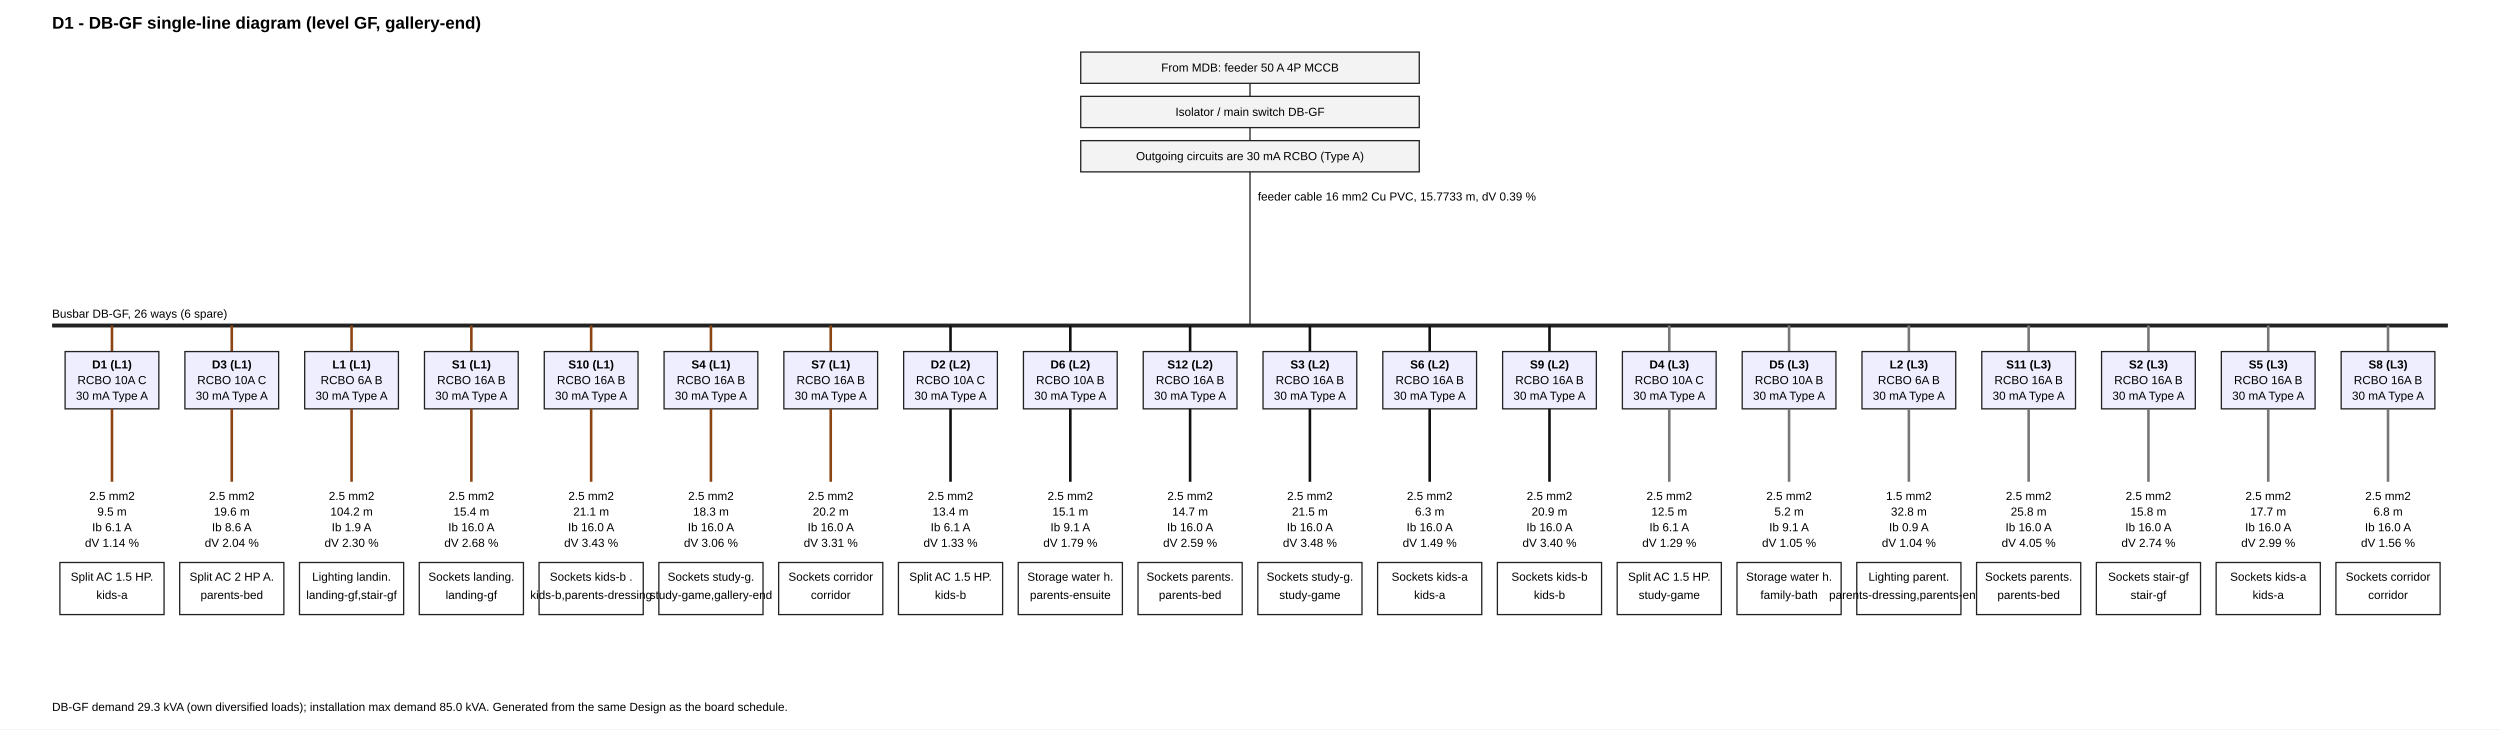
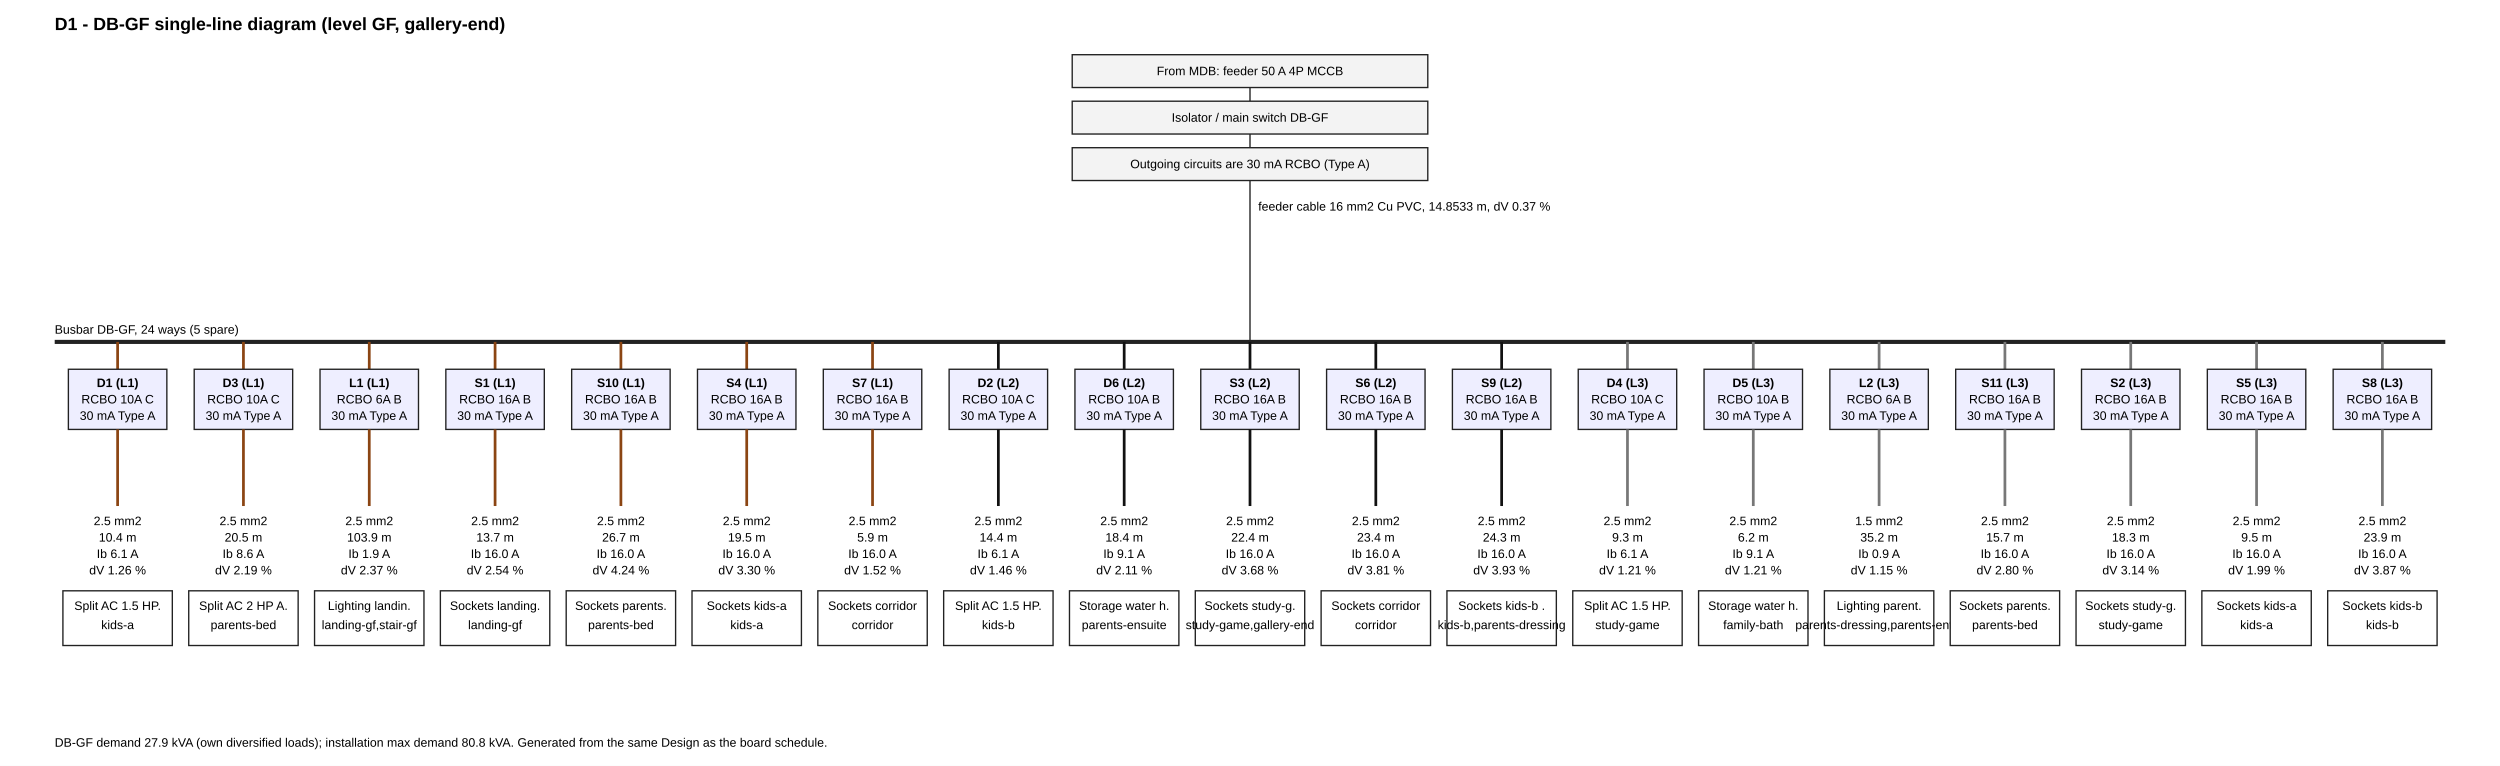
- <svg xmlns="http://www.w3.org/2000/svg" width="1920" height="560" viewBox="0 0 1920 560" font-family="Arial,sans-serif" font-size="9">
-   <rect width="1920" height="560" fill="#fff" />
+ <svg xmlns="http://www.w3.org/2000/svg" width="1828" height="560" viewBox="0 0 1828 560" font-family="Arial,sans-serif" font-size="9">
+   <rect width="1828" height="560" fill="#fff" />
  <text x="40" y="22" font-size="13" font-weight="bold">D1 - DB-GF single-line diagram (level GF, gallery-end)</text>
-   <rect x="830" y="40" width="260" height="24" fill="#f3f3f3" stroke="#222" />
-   <text x="960" y="55" text-anchor="middle">From MDB: feeder 50 A 4P MCCB</text>
-   <line x1="960" y1="64" x2="960" y2="74" stroke="#222" />
-   <rect x="830" y="74" width="260" height="24" fill="#f3f3f3" stroke="#222" />
-   <text x="960" y="89" text-anchor="middle">Isolator / main switch DB-GF</text>
-   <line x1="960" y1="98" x2="960" y2="108" stroke="#222" />
-   <rect x="830" y="108" width="260" height="24" fill="#f3f3f3" stroke="#222" />
-   <text x="960" y="123" text-anchor="middle">Outgoing circuits are 30 mA RCBO (Type A)</text>
-   <line x1="960" y1="132" x2="960" y2="250" stroke="#222" />
-   <text x="966" y="154">feeder cable 16 mm2 Cu PVC, 15.7733 m, dV 0.39 %</text>
-   <line x1="40" y1="250" x2="1880" y2="250" stroke="#222" stroke-width="3" />
-   <text x="40" y="244">Busbar DB-GF, 26 ways (6 spare)</text>
+   <rect x="784" y="40" width="260" height="24" fill="#f3f3f3" stroke="#222" />
+   <text x="914" y="55" text-anchor="middle">From MDB: feeder 50 A 4P MCCB</text>
+   <line x1="914" y1="64" x2="914" y2="74" stroke="#222" />
+   <rect x="784" y="74" width="260" height="24" fill="#f3f3f3" stroke="#222" />
+   <text x="914" y="89" text-anchor="middle">Isolator / main switch DB-GF</text>
+   <line x1="914" y1="98" x2="914" y2="108" stroke="#222" />
+   <rect x="784" y="108" width="260" height="24" fill="#f3f3f3" stroke="#222" />
+   <text x="914" y="123" text-anchor="middle">Outgoing circuits are 30 mA RCBO (Type A)</text>
+   <line x1="914" y1="132" x2="914" y2="250" stroke="#222" />
+   <text x="920" y="154">feeder cable 16 mm2 Cu PVC, 14.8533 m, dV 0.37 %</text>
+   <line x1="40" y1="250" x2="1788" y2="250" stroke="#222" stroke-width="3" />
+   <text x="40" y="244">Busbar DB-GF, 24 ways (5 spare)</text>
  <g id="DB-GF/D1">
    <line x1="86" y1="250" x2="86" y2="270" stroke="#8b4513" stroke-width="2" />
    <rect x="50" y="270" width="72" height="44" fill="#eef" stroke="#222" />
    <text x="86" y="283" text-anchor="middle" font-weight="bold">D1 (L1)</text>
    <text x="86" y="295" text-anchor="middle">RCBO 10A C</text>
    <text x="86" y="307" text-anchor="middle">30 mA Type A</text>
    <line x1="86" y1="314" x2="86" y2="370" stroke="#8b4513" stroke-width="2" />
    <text x="86" y="384" text-anchor="middle">2.5 mm2</text>
-     <text x="86" y="396" text-anchor="middle">9.5 m</text>
+     <text x="86" y="396" text-anchor="middle">10.4 m</text>
    <text x="86" y="408" text-anchor="middle">Ib 6.1 A</text>
-     <text x="86" y="420" text-anchor="middle">dV 1.14 %</text>
+     <text x="86" y="420" text-anchor="middle">dV 1.26 %</text>
    <rect x="46" y="432" width="80" height="40" fill="#fff" stroke="#222" />
    <text x="86" y="446" text-anchor="middle">Split AC 1.5 HP.</text>
    <text x="86" y="460" text-anchor="middle">kids-a</text>
  </g>
  <g id="DB-GF/D3">
    <line x1="178" y1="250" x2="178" y2="270" stroke="#8b4513" stroke-width="2" />
    <rect x="142" y="270" width="72" height="44" fill="#eef" stroke="#222" />
    <text x="178" y="283" text-anchor="middle" font-weight="bold">D3 (L1)</text>
    <text x="178" y="295" text-anchor="middle">RCBO 10A C</text>
    <text x="178" y="307" text-anchor="middle">30 mA Type A</text>
    <line x1="178" y1="314" x2="178" y2="370" stroke="#8b4513" stroke-width="2" />
    <text x="178" y="384" text-anchor="middle">2.5 mm2</text>
-     <text x="178" y="396" text-anchor="middle">19.6 m</text>
+     <text x="178" y="396" text-anchor="middle">20.5 m</text>
    <text x="178" y="408" text-anchor="middle">Ib 8.6 A</text>
-     <text x="178" y="420" text-anchor="middle">dV 2.04 %</text>
+     <text x="178" y="420" text-anchor="middle">dV 2.19 %</text>
    <rect x="138" y="432" width="80" height="40" fill="#fff" stroke="#222" />
    <text x="178" y="446" text-anchor="middle">Split AC 2 HP A.</text>
    <text x="178" y="460" text-anchor="middle">parents-bed</text>
  </g>
  <g id="DB-GF/L1">
    <line x1="270" y1="250" x2="270" y2="270" stroke="#8b4513" stroke-width="2" />
    <rect x="234" y="270" width="72" height="44" fill="#eef" stroke="#222" />
    <text x="270" y="283" text-anchor="middle" font-weight="bold">L1 (L1)</text>
    <text x="270" y="295" text-anchor="middle">RCBO 6A B</text>
    <text x="270" y="307" text-anchor="middle">30 mA Type A</text>
    <line x1="270" y1="314" x2="270" y2="370" stroke="#8b4513" stroke-width="2" />
    <text x="270" y="384" text-anchor="middle">2.5 mm2</text>
-     <text x="270" y="396" text-anchor="middle">104.2 m</text>
+     <text x="270" y="396" text-anchor="middle">103.9 m</text>
    <text x="270" y="408" text-anchor="middle">Ib 1.9 A</text>
-     <text x="270" y="420" text-anchor="middle">dV 2.30 %</text>
+     <text x="270" y="420" text-anchor="middle">dV 2.37 %</text>
    <rect x="230" y="432" width="80" height="40" fill="#fff" stroke="#222" />
    <text x="270" y="446" text-anchor="middle">Lighting landin.</text>
    <text x="270" y="460" text-anchor="middle">landing-gf,stair-gf</text>
  </g>
  <g id="DB-GF/S1">
    <line x1="362" y1="250" x2="362" y2="270" stroke="#8b4513" stroke-width="2" />
    <rect x="326" y="270" width="72" height="44" fill="#eef" stroke="#222" />
    <text x="362" y="283" text-anchor="middle" font-weight="bold">S1 (L1)</text>
    <text x="362" y="295" text-anchor="middle">RCBO 16A B</text>
    <text x="362" y="307" text-anchor="middle">30 mA Type A</text>
    <line x1="362" y1="314" x2="362" y2="370" stroke="#8b4513" stroke-width="2" />
    <text x="362" y="384" text-anchor="middle">2.5 mm2</text>
-     <text x="362" y="396" text-anchor="middle">15.4 m</text>
+     <text x="362" y="396" text-anchor="middle">13.7 m</text>
    <text x="362" y="408" text-anchor="middle">Ib 16.0 A</text>
-     <text x="362" y="420" text-anchor="middle">dV 2.68 %</text>
+     <text x="362" y="420" text-anchor="middle">dV 2.54 %</text>
    <rect x="322" y="432" width="80" height="40" fill="#fff" stroke="#222" />
    <text x="362" y="446" text-anchor="middle">Sockets landing.</text>
    <text x="362" y="460" text-anchor="middle">landing-gf</text>
  </g>
  <g id="DB-GF/S10">
    <line x1="454" y1="250" x2="454" y2="270" stroke="#8b4513" stroke-width="2" />
    <rect x="418" y="270" width="72" height="44" fill="#eef" stroke="#222" />
    <text x="454" y="283" text-anchor="middle" font-weight="bold">S10 (L1)</text>
    <text x="454" y="295" text-anchor="middle">RCBO 16A B</text>
    <text x="454" y="307" text-anchor="middle">30 mA Type A</text>
    <line x1="454" y1="314" x2="454" y2="370" stroke="#8b4513" stroke-width="2" />
    <text x="454" y="384" text-anchor="middle">2.5 mm2</text>
-     <text x="454" y="396" text-anchor="middle">21.1 m</text>
+     <text x="454" y="396" text-anchor="middle">26.7 m</text>
    <text x="454" y="408" text-anchor="middle">Ib 16.0 A</text>
-     <text x="454" y="420" text-anchor="middle">dV 3.43 %</text>
+     <text x="454" y="420" text-anchor="middle">dV 4.24 %</text>
    <rect x="414" y="432" width="80" height="40" fill="#fff" stroke="#222" />
-     <text x="454" y="446" text-anchor="middle">Sockets kids-b .</text>
-     <text x="454" y="460" text-anchor="middle">kids-b,parents-dressing</text>
+     <text x="454" y="446" text-anchor="middle">Sockets parents.</text>
+     <text x="454" y="460" text-anchor="middle">parents-bed</text>
  </g>
  <g id="DB-GF/S4">
    <line x1="546" y1="250" x2="546" y2="270" stroke="#8b4513" stroke-width="2" />
    <rect x="510" y="270" width="72" height="44" fill="#eef" stroke="#222" />
    <text x="546" y="283" text-anchor="middle" font-weight="bold">S4 (L1)</text>
    <text x="546" y="295" text-anchor="middle">RCBO 16A B</text>
    <text x="546" y="307" text-anchor="middle">30 mA Type A</text>
    <line x1="546" y1="314" x2="546" y2="370" stroke="#8b4513" stroke-width="2" />
    <text x="546" y="384" text-anchor="middle">2.5 mm2</text>
-     <text x="546" y="396" text-anchor="middle">18.3 m</text>
+     <text x="546" y="396" text-anchor="middle">19.5 m</text>
    <text x="546" y="408" text-anchor="middle">Ib 16.0 A</text>
-     <text x="546" y="420" text-anchor="middle">dV 3.06 %</text>
+     <text x="546" y="420" text-anchor="middle">dV 3.30 %</text>
    <rect x="506" y="432" width="80" height="40" fill="#fff" stroke="#222" />
-     <text x="546" y="446" text-anchor="middle">Sockets study-g.</text>
-     <text x="546" y="460" text-anchor="middle">study-game,gallery-end</text>
+     <text x="546" y="446" text-anchor="middle">Sockets kids-a</text>
+     <text x="546" y="460" text-anchor="middle">kids-a</text>
  </g>
  <g id="DB-GF/S7">
    <line x1="638" y1="250" x2="638" y2="270" stroke="#8b4513" stroke-width="2" />
    <rect x="602" y="270" width="72" height="44" fill="#eef" stroke="#222" />
    <text x="638" y="283" text-anchor="middle" font-weight="bold">S7 (L1)</text>
    <text x="638" y="295" text-anchor="middle">RCBO 16A B</text>
    <text x="638" y="307" text-anchor="middle">30 mA Type A</text>
    <line x1="638" y1="314" x2="638" y2="370" stroke="#8b4513" stroke-width="2" />
    <text x="638" y="384" text-anchor="middle">2.5 mm2</text>
-     <text x="638" y="396" text-anchor="middle">20.2 m</text>
+     <text x="638" y="396" text-anchor="middle">5.9 m</text>
    <text x="638" y="408" text-anchor="middle">Ib 16.0 A</text>
-     <text x="638" y="420" text-anchor="middle">dV 3.31 %</text>
+     <text x="638" y="420" text-anchor="middle">dV 1.52 %</text>
    <rect x="598" y="432" width="80" height="40" fill="#fff" stroke="#222" />
    <text x="638" y="446" text-anchor="middle">Sockets corridor</text>
    <text x="638" y="460" text-anchor="middle">corridor</text>
  </g>
  <g id="DB-GF/D2">
    <line x1="730" y1="250" x2="730" y2="270" stroke="#111" stroke-width="2" />
    <rect x="694" y="270" width="72" height="44" fill="#eef" stroke="#222" />
    <text x="730" y="283" text-anchor="middle" font-weight="bold">D2 (L2)</text>
    <text x="730" y="295" text-anchor="middle">RCBO 10A C</text>
    <text x="730" y="307" text-anchor="middle">30 mA Type A</text>
    <line x1="730" y1="314" x2="730" y2="370" stroke="#111" stroke-width="2" />
    <text x="730" y="384" text-anchor="middle">2.5 mm2</text>
-     <text x="730" y="396" text-anchor="middle">13.4 m</text>
+     <text x="730" y="396" text-anchor="middle">14.4 m</text>
    <text x="730" y="408" text-anchor="middle">Ib 6.1 A</text>
-     <text x="730" y="420" text-anchor="middle">dV 1.33 %</text>
+     <text x="730" y="420" text-anchor="middle">dV 1.46 %</text>
    <rect x="690" y="432" width="80" height="40" fill="#fff" stroke="#222" />
    <text x="730" y="446" text-anchor="middle">Split AC 1.5 HP.</text>
    <text x="730" y="460" text-anchor="middle">kids-b</text>
  </g>
  <g id="DB-GF/D6">
    <line x1="822" y1="250" x2="822" y2="270" stroke="#111" stroke-width="2" />
    <rect x="786" y="270" width="72" height="44" fill="#eef" stroke="#222" />
    <text x="822" y="283" text-anchor="middle" font-weight="bold">D6 (L2)</text>
    <text x="822" y="295" text-anchor="middle">RCBO 10A B</text>
    <text x="822" y="307" text-anchor="middle">30 mA Type A</text>
    <line x1="822" y1="314" x2="822" y2="370" stroke="#111" stroke-width="2" />
    <text x="822" y="384" text-anchor="middle">2.5 mm2</text>
-     <text x="822" y="396" text-anchor="middle">15.1 m</text>
+     <text x="822" y="396" text-anchor="middle">18.4 m</text>
    <text x="822" y="408" text-anchor="middle">Ib 9.1 A</text>
-     <text x="822" y="420" text-anchor="middle">dV 1.79 %</text>
+     <text x="822" y="420" text-anchor="middle">dV 2.11 %</text>
    <rect x="782" y="432" width="80" height="40" fill="#fff" stroke="#222" />
    <text x="822" y="446" text-anchor="middle">Storage water h.</text>
    <text x="822" y="460" text-anchor="middle">parents-ensuite</text>
  </g>
-   <g id="DB-GF/S12">
+   <g id="DB-GF/S3">
    <line x1="914" y1="250" x2="914" y2="270" stroke="#111" stroke-width="2" />
    <rect x="878" y="270" width="72" height="44" fill="#eef" stroke="#222" />
-     <text x="914" y="283" text-anchor="middle" font-weight="bold">S12 (L2)</text>
+     <text x="914" y="283" text-anchor="middle" font-weight="bold">S3 (L2)</text>
    <text x="914" y="295" text-anchor="middle">RCBO 16A B</text>
    <text x="914" y="307" text-anchor="middle">30 mA Type A</text>
    <line x1="914" y1="314" x2="914" y2="370" stroke="#111" stroke-width="2" />
    <text x="914" y="384" text-anchor="middle">2.5 mm2</text>
-     <text x="914" y="396" text-anchor="middle">14.7 m</text>
+     <text x="914" y="396" text-anchor="middle">22.4 m</text>
    <text x="914" y="408" text-anchor="middle">Ib 16.0 A</text>
-     <text x="914" y="420" text-anchor="middle">dV 2.59 %</text>
+     <text x="914" y="420" text-anchor="middle">dV 3.68 %</text>
    <rect x="874" y="432" width="80" height="40" fill="#fff" stroke="#222" />
-     <text x="914" y="446" text-anchor="middle">Sockets parents.</text>
-     <text x="914" y="460" text-anchor="middle">parents-bed</text>
-   </g>
-   <g id="DB-GF/S3">
+     <text x="914" y="446" text-anchor="middle">Sockets study-g.</text>
+     <text x="914" y="460" text-anchor="middle">study-game,gallery-end</text>
+   </g>
+   <g id="DB-GF/S6">
    <line x1="1006" y1="250" x2="1006" y2="270" stroke="#111" stroke-width="2" />
    <rect x="970" y="270" width="72" height="44" fill="#eef" stroke="#222" />
-     <text x="1006" y="283" text-anchor="middle" font-weight="bold">S3 (L2)</text>
+     <text x="1006" y="283" text-anchor="middle" font-weight="bold">S6 (L2)</text>
    <text x="1006" y="295" text-anchor="middle">RCBO 16A B</text>
    <text x="1006" y="307" text-anchor="middle">30 mA Type A</text>
    <line x1="1006" y1="314" x2="1006" y2="370" stroke="#111" stroke-width="2" />
    <text x="1006" y="384" text-anchor="middle">2.5 mm2</text>
-     <text x="1006" y="396" text-anchor="middle">21.5 m</text>
+     <text x="1006" y="396" text-anchor="middle">23.4 m</text>
    <text x="1006" y="408" text-anchor="middle">Ib 16.0 A</text>
-     <text x="1006" y="420" text-anchor="middle">dV 3.48 %</text>
+     <text x="1006" y="420" text-anchor="middle">dV 3.81 %</text>
    <rect x="966" y="432" width="80" height="40" fill="#fff" stroke="#222" />
-     <text x="1006" y="446" text-anchor="middle">Sockets study-g.</text>
-     <text x="1006" y="460" text-anchor="middle">study-game</text>
-   </g>
-   <g id="DB-GF/S6">
+     <text x="1006" y="446" text-anchor="middle">Sockets corridor</text>
+     <text x="1006" y="460" text-anchor="middle">corridor</text>
+   </g>
+   <g id="DB-GF/S9">
    <line x1="1098" y1="250" x2="1098" y2="270" stroke="#111" stroke-width="2" />
    <rect x="1062" y="270" width="72" height="44" fill="#eef" stroke="#222" />
-     <text x="1098" y="283" text-anchor="middle" font-weight="bold">S6 (L2)</text>
+     <text x="1098" y="283" text-anchor="middle" font-weight="bold">S9 (L2)</text>
    <text x="1098" y="295" text-anchor="middle">RCBO 16A B</text>
    <text x="1098" y="307" text-anchor="middle">30 mA Type A</text>
    <line x1="1098" y1="314" x2="1098" y2="370" stroke="#111" stroke-width="2" />
    <text x="1098" y="384" text-anchor="middle">2.5 mm2</text>
-     <text x="1098" y="396" text-anchor="middle">6.3 m</text>
+     <text x="1098" y="396" text-anchor="middle">24.3 m</text>
    <text x="1098" y="408" text-anchor="middle">Ib 16.0 A</text>
-     <text x="1098" y="420" text-anchor="middle">dV 1.49 %</text>
+     <text x="1098" y="420" text-anchor="middle">dV 3.93 %</text>
    <rect x="1058" y="432" width="80" height="40" fill="#fff" stroke="#222" />
-     <text x="1098" y="446" text-anchor="middle">Sockets kids-a</text>
-     <text x="1098" y="460" text-anchor="middle">kids-a</text>
-   </g>
-   <g id="DB-GF/S9">
-     <line x1="1190" y1="250" x2="1190" y2="270" stroke="#111" stroke-width="2" />
+     <text x="1098" y="446" text-anchor="middle">Sockets kids-b .</text>
+     <text x="1098" y="460" text-anchor="middle">kids-b,parents-dressing</text>
+   </g>
+   <g id="DB-GF/D4">
+     <line x1="1190" y1="250" x2="1190" y2="270" stroke="#777" stroke-width="2" />
    <rect x="1154" y="270" width="72" height="44" fill="#eef" stroke="#222" />
-     <text x="1190" y="283" text-anchor="middle" font-weight="bold">S9 (L2)</text>
-     <text x="1190" y="295" text-anchor="middle">RCBO 16A B</text>
+     <text x="1190" y="283" text-anchor="middle" font-weight="bold">D4 (L3)</text>
+     <text x="1190" y="295" text-anchor="middle">RCBO 10A C</text>
    <text x="1190" y="307" text-anchor="middle">30 mA Type A</text>
-     <line x1="1190" y1="314" x2="1190" y2="370" stroke="#111" stroke-width="2" />
+     <line x1="1190" y1="314" x2="1190" y2="370" stroke="#777" stroke-width="2" />
    <text x="1190" y="384" text-anchor="middle">2.5 mm2</text>
-     <text x="1190" y="396" text-anchor="middle">20.9 m</text>
-     <text x="1190" y="408" text-anchor="middle">Ib 16.0 A</text>
-     <text x="1190" y="420" text-anchor="middle">dV 3.40 %</text>
+     <text x="1190" y="396" text-anchor="middle">9.3 m</text>
+     <text x="1190" y="408" text-anchor="middle">Ib 6.1 A</text>
+     <text x="1190" y="420" text-anchor="middle">dV 1.21 %</text>
    <rect x="1150" y="432" width="80" height="40" fill="#fff" stroke="#222" />
-     <text x="1190" y="446" text-anchor="middle">Sockets kids-b</text>
-     <text x="1190" y="460" text-anchor="middle">kids-b</text>
-   </g>
-   <g id="DB-GF/D4">
+     <text x="1190" y="446" text-anchor="middle">Split AC 1.5 HP.</text>
+     <text x="1190" y="460" text-anchor="middle">study-game</text>
+   </g>
+   <g id="DB-GF/D5">
    <line x1="1282" y1="250" x2="1282" y2="270" stroke="#777" stroke-width="2" />
    <rect x="1246" y="270" width="72" height="44" fill="#eef" stroke="#222" />
-     <text x="1282" y="283" text-anchor="middle" font-weight="bold">D4 (L3)</text>
-     <text x="1282" y="295" text-anchor="middle">RCBO 10A C</text>
+     <text x="1282" y="283" text-anchor="middle" font-weight="bold">D5 (L3)</text>
+     <text x="1282" y="295" text-anchor="middle">RCBO 10A B</text>
    <text x="1282" y="307" text-anchor="middle">30 mA Type A</text>
    <line x1="1282" y1="314" x2="1282" y2="370" stroke="#777" stroke-width="2" />
    <text x="1282" y="384" text-anchor="middle">2.5 mm2</text>
-     <text x="1282" y="396" text-anchor="middle">12.5 m</text>
-     <text x="1282" y="408" text-anchor="middle">Ib 6.1 A</text>
-     <text x="1282" y="420" text-anchor="middle">dV 1.29 %</text>
+     <text x="1282" y="396" text-anchor="middle">6.2 m</text>
+     <text x="1282" y="408" text-anchor="middle">Ib 9.1 A</text>
+     <text x="1282" y="420" text-anchor="middle">dV 1.21 %</text>
    <rect x="1242" y="432" width="80" height="40" fill="#fff" stroke="#222" />
-     <text x="1282" y="446" text-anchor="middle">Split AC 1.5 HP.</text>
-     <text x="1282" y="460" text-anchor="middle">study-game</text>
-   </g>
-   <g id="DB-GF/D5">
+     <text x="1282" y="446" text-anchor="middle">Storage water h.</text>
+     <text x="1282" y="460" text-anchor="middle">family-bath</text>
+   </g>
+   <g id="DB-GF/L2">
    <line x1="1374" y1="250" x2="1374" y2="270" stroke="#777" stroke-width="2" />
    <rect x="1338" y="270" width="72" height="44" fill="#eef" stroke="#222" />
-     <text x="1374" y="283" text-anchor="middle" font-weight="bold">D5 (L3)</text>
-     <text x="1374" y="295" text-anchor="middle">RCBO 10A B</text>
+     <text x="1374" y="283" text-anchor="middle" font-weight="bold">L2 (L3)</text>
+     <text x="1374" y="295" text-anchor="middle">RCBO 6A B</text>
    <text x="1374" y="307" text-anchor="middle">30 mA Type A</text>
    <line x1="1374" y1="314" x2="1374" y2="370" stroke="#777" stroke-width="2" />
-     <text x="1374" y="384" text-anchor="middle">2.5 mm2</text>
-     <text x="1374" y="396" text-anchor="middle">5.2 m</text>
-     <text x="1374" y="408" text-anchor="middle">Ib 9.1 A</text>
-     <text x="1374" y="420" text-anchor="middle">dV 1.05 %</text>
+     <text x="1374" y="384" text-anchor="middle">1.5 mm2</text>
+     <text x="1374" y="396" text-anchor="middle">35.2 m</text>
+     <text x="1374" y="408" text-anchor="middle">Ib 0.9 A</text>
+     <text x="1374" y="420" text-anchor="middle">dV 1.15 %</text>
    <rect x="1334" y="432" width="80" height="40" fill="#fff" stroke="#222" />
-     <text x="1374" y="446" text-anchor="middle">Storage water h.</text>
-     <text x="1374" y="460" text-anchor="middle">family-bath</text>
-   </g>
-   <g id="DB-GF/L2">
+     <text x="1374" y="446" text-anchor="middle">Lighting parent.</text>
+     <text x="1374" y="460" text-anchor="middle">parents-dressing,parents-entry</text>
+   </g>
+   <g id="DB-GF/S11">
    <line x1="1466" y1="250" x2="1466" y2="270" stroke="#777" stroke-width="2" />
    <rect x="1430" y="270" width="72" height="44" fill="#eef" stroke="#222" />
-     <text x="1466" y="283" text-anchor="middle" font-weight="bold">L2 (L3)</text>
-     <text x="1466" y="295" text-anchor="middle">RCBO 6A B</text>
+     <text x="1466" y="283" text-anchor="middle" font-weight="bold">S11 (L3)</text>
+     <text x="1466" y="295" text-anchor="middle">RCBO 16A B</text>
    <text x="1466" y="307" text-anchor="middle">30 mA Type A</text>
    <line x1="1466" y1="314" x2="1466" y2="370" stroke="#777" stroke-width="2" />
-     <text x="1466" y="384" text-anchor="middle">1.5 mm2</text>
-     <text x="1466" y="396" text-anchor="middle">32.8 m</text>
-     <text x="1466" y="408" text-anchor="middle">Ib 0.9 A</text>
-     <text x="1466" y="420" text-anchor="middle">dV 1.04 %</text>
+     <text x="1466" y="384" text-anchor="middle">2.5 mm2</text>
+     <text x="1466" y="396" text-anchor="middle">15.7 m</text>
+     <text x="1466" y="408" text-anchor="middle">Ib 16.0 A</text>
+     <text x="1466" y="420" text-anchor="middle">dV 2.80 %</text>
    <rect x="1426" y="432" width="80" height="40" fill="#fff" stroke="#222" />
-     <text x="1466" y="446" text-anchor="middle">Lighting parent.</text>
-     <text x="1466" y="460" text-anchor="middle">parents-dressing,parents-entry</text>
-   </g>
-   <g id="DB-GF/S11">
+     <text x="1466" y="446" text-anchor="middle">Sockets parents.</text>
+     <text x="1466" y="460" text-anchor="middle">parents-bed</text>
+   </g>
+   <g id="DB-GF/S2">
    <line x1="1558" y1="250" x2="1558" y2="270" stroke="#777" stroke-width="2" />
    <rect x="1522" y="270" width="72" height="44" fill="#eef" stroke="#222" />
-     <text x="1558" y="283" text-anchor="middle" font-weight="bold">S11 (L3)</text>
+     <text x="1558" y="283" text-anchor="middle" font-weight="bold">S2 (L3)</text>
    <text x="1558" y="295" text-anchor="middle">RCBO 16A B</text>
    <text x="1558" y="307" text-anchor="middle">30 mA Type A</text>
    <line x1="1558" y1="314" x2="1558" y2="370" stroke="#777" stroke-width="2" />
    <text x="1558" y="384" text-anchor="middle">2.5 mm2</text>
-     <text x="1558" y="396" text-anchor="middle">25.8 m</text>
+     <text x="1558" y="396" text-anchor="middle">18.3 m</text>
    <text x="1558" y="408" text-anchor="middle">Ib 16.0 A</text>
-     <text x="1558" y="420" text-anchor="middle">dV 4.05 %</text>
+     <text x="1558" y="420" text-anchor="middle">dV 3.14 %</text>
    <rect x="1518" y="432" width="80" height="40" fill="#fff" stroke="#222" />
-     <text x="1558" y="446" text-anchor="middle">Sockets parents.</text>
-     <text x="1558" y="460" text-anchor="middle">parents-bed</text>
-   </g>
-   <g id="DB-GF/S2">
+     <text x="1558" y="446" text-anchor="middle">Sockets study-g.</text>
+     <text x="1558" y="460" text-anchor="middle">study-game</text>
+   </g>
+   <g id="DB-GF/S5">
    <line x1="1650" y1="250" x2="1650" y2="270" stroke="#777" stroke-width="2" />
    <rect x="1614" y="270" width="72" height="44" fill="#eef" stroke="#222" />
-     <text x="1650" y="283" text-anchor="middle" font-weight="bold">S2 (L3)</text>
+     <text x="1650" y="283" text-anchor="middle" font-weight="bold">S5 (L3)</text>
    <text x="1650" y="295" text-anchor="middle">RCBO 16A B</text>
    <text x="1650" y="307" text-anchor="middle">30 mA Type A</text>
    <line x1="1650" y1="314" x2="1650" y2="370" stroke="#777" stroke-width="2" />
    <text x="1650" y="384" text-anchor="middle">2.5 mm2</text>
-     <text x="1650" y="396" text-anchor="middle">15.8 m</text>
+     <text x="1650" y="396" text-anchor="middle">9.5 m</text>
    <text x="1650" y="408" text-anchor="middle">Ib 16.0 A</text>
-     <text x="1650" y="420" text-anchor="middle">dV 2.74 %</text>
+     <text x="1650" y="420" text-anchor="middle">dV 1.99 %</text>
    <rect x="1610" y="432" width="80" height="40" fill="#fff" stroke="#222" />
-     <text x="1650" y="446" text-anchor="middle">Sockets stair-gf</text>
-     <text x="1650" y="460" text-anchor="middle">stair-gf</text>
-   </g>
-   <g id="DB-GF/S5">
+     <text x="1650" y="446" text-anchor="middle">Sockets kids-a</text>
+     <text x="1650" y="460" text-anchor="middle">kids-a</text>
+   </g>
+   <g id="DB-GF/S8">
    <line x1="1742" y1="250" x2="1742" y2="270" stroke="#777" stroke-width="2" />
    <rect x="1706" y="270" width="72" height="44" fill="#eef" stroke="#222" />
-     <text x="1742" y="283" text-anchor="middle" font-weight="bold">S5 (L3)</text>
+     <text x="1742" y="283" text-anchor="middle" font-weight="bold">S8 (L3)</text>
    <text x="1742" y="295" text-anchor="middle">RCBO 16A B</text>
    <text x="1742" y="307" text-anchor="middle">30 mA Type A</text>
    <line x1="1742" y1="314" x2="1742" y2="370" stroke="#777" stroke-width="2" />
    <text x="1742" y="384" text-anchor="middle">2.5 mm2</text>
-     <text x="1742" y="396" text-anchor="middle">17.7 m</text>
+     <text x="1742" y="396" text-anchor="middle">23.9 m</text>
    <text x="1742" y="408" text-anchor="middle">Ib 16.0 A</text>
-     <text x="1742" y="420" text-anchor="middle">dV 2.99 %</text>
+     <text x="1742" y="420" text-anchor="middle">dV 3.87 %</text>
    <rect x="1702" y="432" width="80" height="40" fill="#fff" stroke="#222" />
-     <text x="1742" y="446" text-anchor="middle">Sockets kids-a</text>
-     <text x="1742" y="460" text-anchor="middle">kids-a</text>
-   </g>
-   <g id="DB-GF/S8">
-     <line x1="1834" y1="250" x2="1834" y2="270" stroke="#777" stroke-width="2" />
-     <rect x="1798" y="270" width="72" height="44" fill="#eef" stroke="#222" />
-     <text x="1834" y="283" text-anchor="middle" font-weight="bold">S8 (L3)</text>
-     <text x="1834" y="295" text-anchor="middle">RCBO 16A B</text>
-     <text x="1834" y="307" text-anchor="middle">30 mA Type A</text>
-     <line x1="1834" y1="314" x2="1834" y2="370" stroke="#777" stroke-width="2" />
-     <text x="1834" y="384" text-anchor="middle">2.5 mm2</text>
-     <text x="1834" y="396" text-anchor="middle">6.8 m</text>
-     <text x="1834" y="408" text-anchor="middle">Ib 16.0 A</text>
-     <text x="1834" y="420" text-anchor="middle">dV 1.56 %</text>
-     <rect x="1794" y="432" width="80" height="40" fill="#fff" stroke="#222" />
-     <text x="1834" y="446" text-anchor="middle">Sockets corridor</text>
-     <text x="1834" y="460" text-anchor="middle">corridor</text>
-   </g>
-   <text x="40" y="546">DB-GF demand 29.3 kVA (own diversified loads); installation max demand 85.0 kVA. Generated from the same Design as the board schedule.</text>
+     <text x="1742" y="446" text-anchor="middle">Sockets kids-b</text>
+     <text x="1742" y="460" text-anchor="middle">kids-b</text>
+   </g>
+   <text x="40" y="546">DB-GF demand 27.9 kVA (own diversified loads); installation max demand 80.8 kVA. Generated from the same Design as the board schedule.</text>
</svg>
